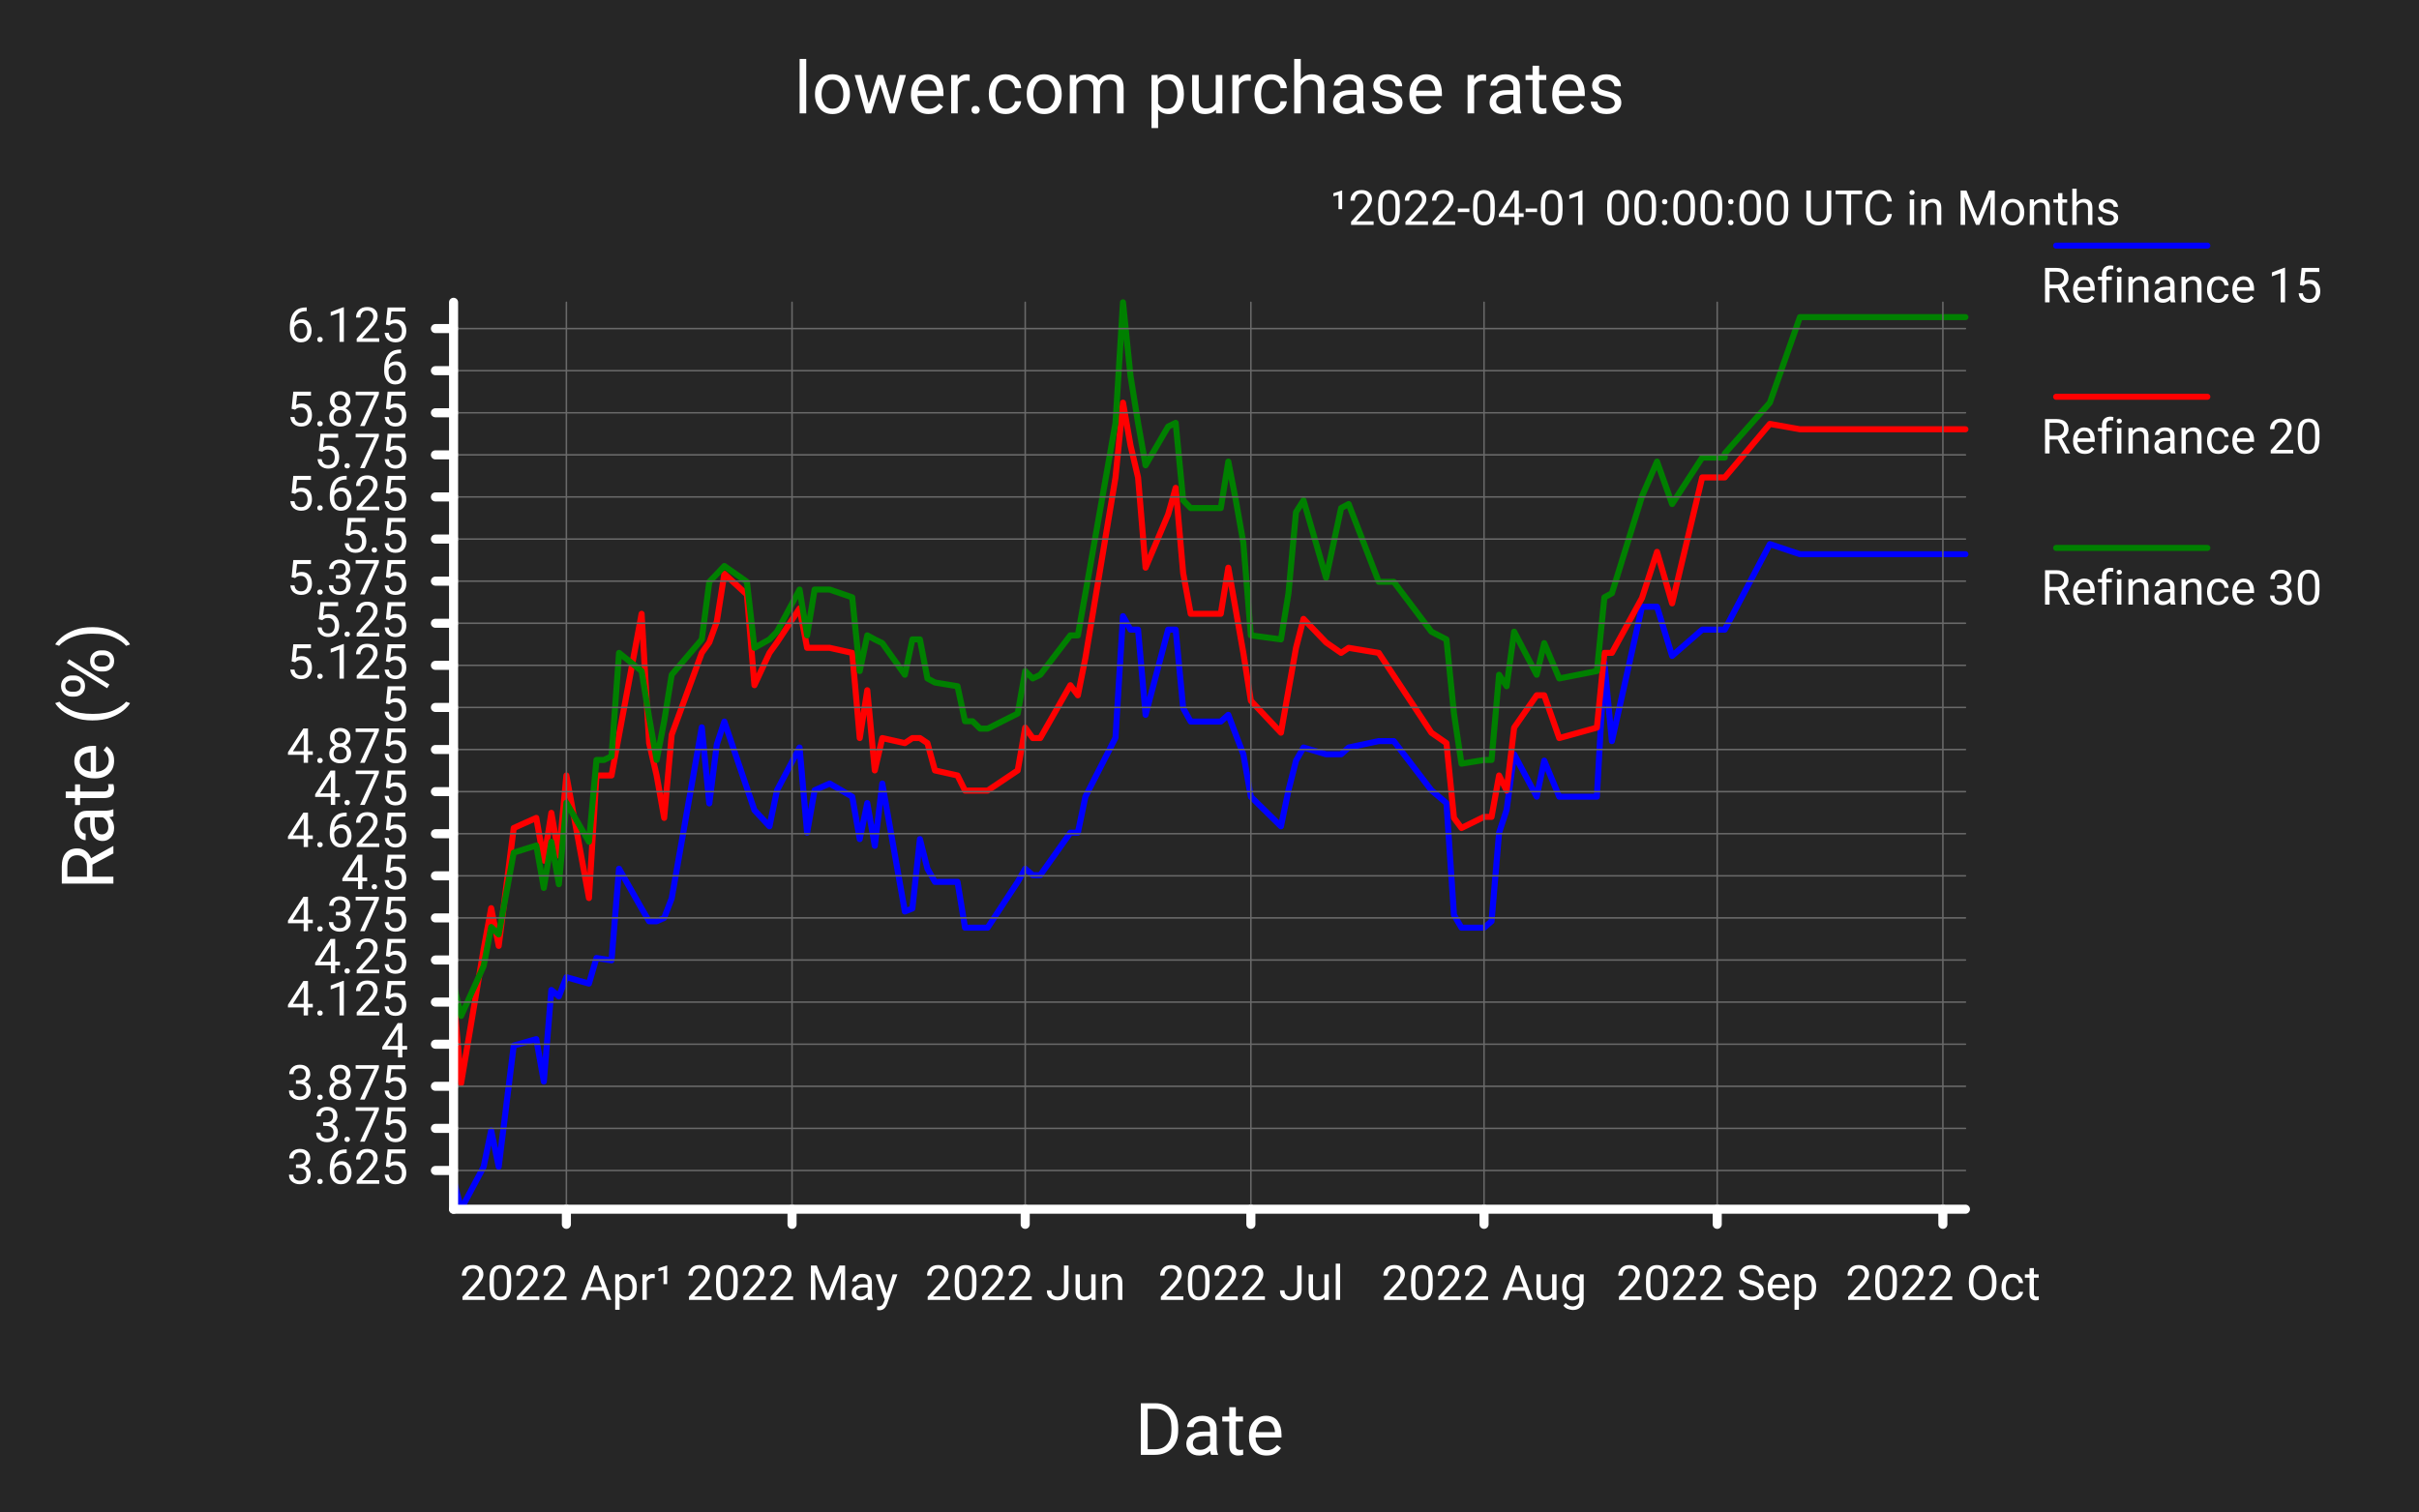
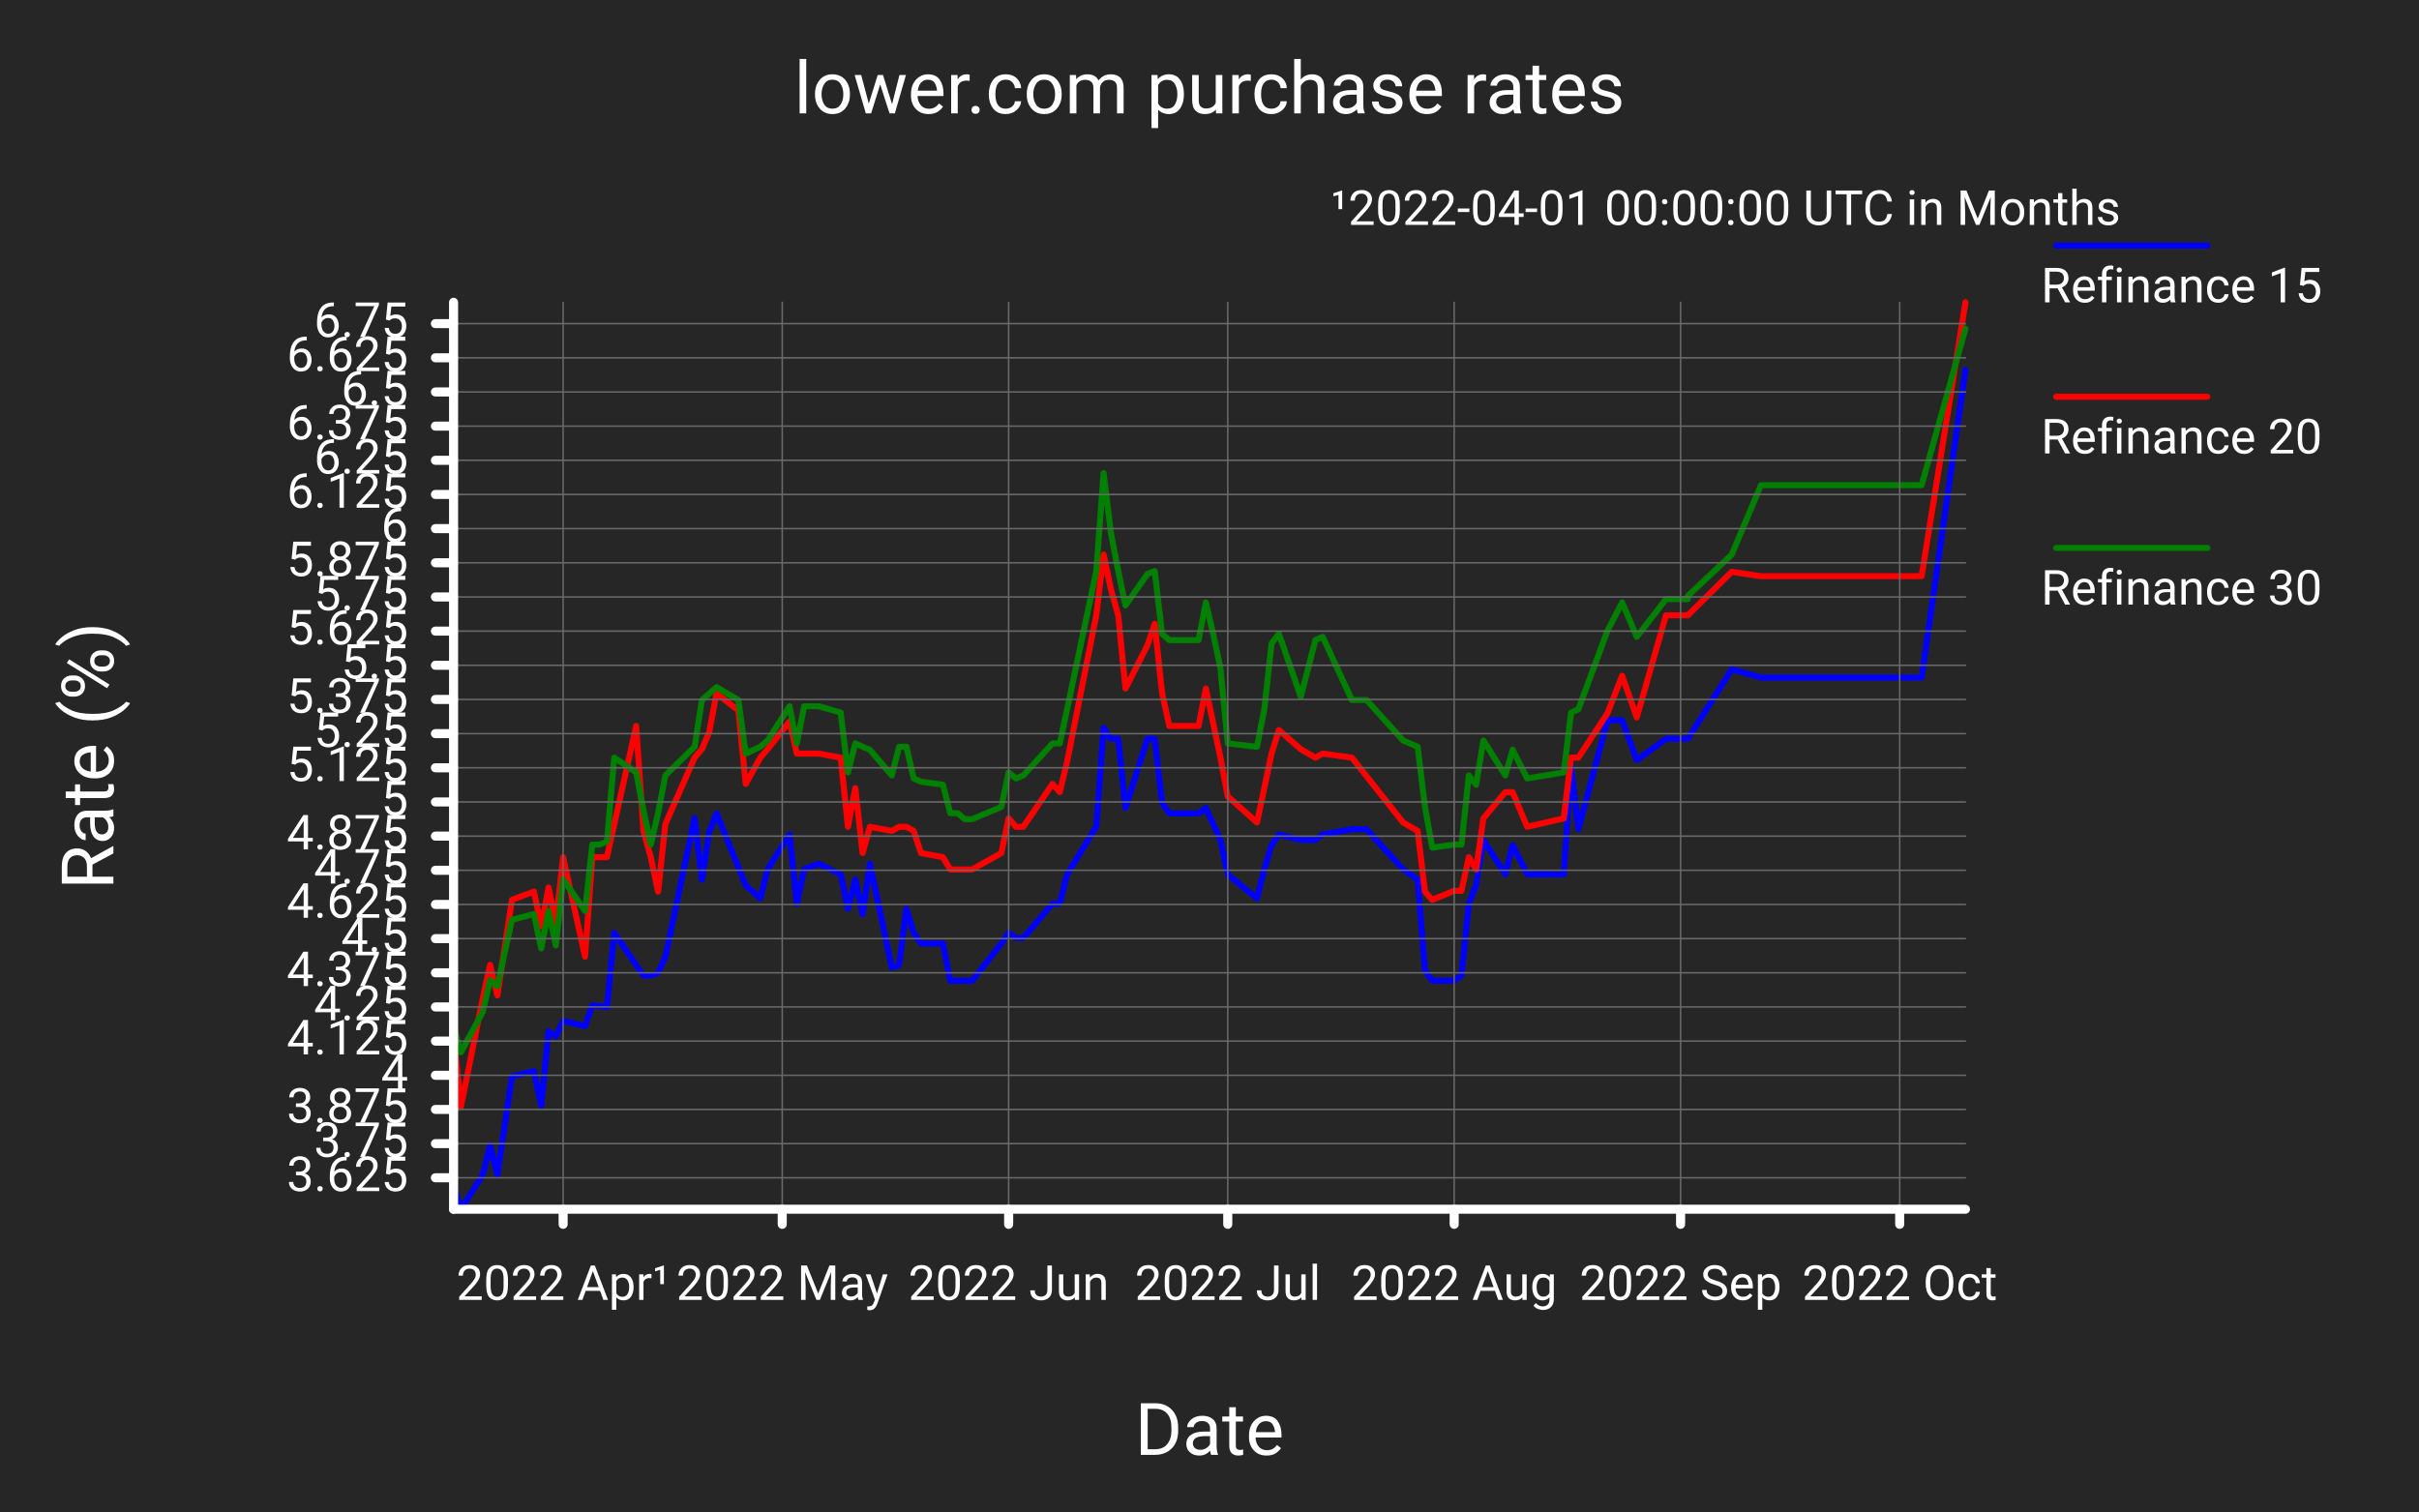
<svg xmlns="http://www.w3.org/2000/svg" class="poloto" width="800" height="500" viewBox="0 0 800 500">
  <style>.poloto{stroke-linecap:round;stroke-linejoin:round;font-family:Roboto,sans-serif;font-size:16px;}.poloto_background{fill:#262626;}.poloto_scatter{stroke-width:7}.poloto_tick_line{stroke:dimgray;stroke-width:0.5}.poloto_line{stroke-width:2}.poloto_text{fill: white;}.poloto_axis_lines{stroke: white;stroke-width:3;fill:none;stroke-dasharray:none}.poloto_title{font-size:24px;dominant-baseline:start;text-anchor:middle;}.poloto_xname{font-size:24px;dominant-baseline:start;text-anchor:middle;}.poloto_yname{font-size:24px;dominant-baseline:start;text-anchor:middle;}.poloto0stroke{stroke:blue;}.poloto1stroke{stroke:red;}.poloto2stroke{stroke:green;}.poloto3stroke{stroke:gold;}.poloto4stroke{stroke:aqua;}.poloto5stroke{stroke:lime;}.poloto6stroke{stroke:orange;}.poloto7stroke{stroke:chocolate;}.poloto0fill{fill:blue;}.poloto1fill{fill:red;}.poloto2fill{fill:green;}.poloto3fill{fill:gold;}.poloto4fill{fill:aqua;}.poloto5fill{fill:lime;}.poloto6fill{fill:orange;}.poloto7fill{fill:chocolate;}</style>
  <circle r="1e5" class="poloto_background" />
  <text class="poloto_text poloto_legend_text" x="675" y="100">Refinance 15</text>
  <line class="poloto_line poloto_legend_icon poloto0stroke poloto0legend" stroke="black" x1="680" x2="730" y1="81.25" y2="81.25" />
-   <path class="poloto_line poloto0stroke" fill="none" stroke="black" d=" M 150.00 390.09 L 152.49 400.00 L 159.95 385.96 L 162.44 373.93 L 164.93 385.96 L 164.93 385.96 L 169.90 345.86 L 177.36 343.74 L 179.85 357.78 L 182.34 327.48 L 184.83 329.60 L 187.31 323.25 L 194.78 325.36 L 197.26 316.90 L 197.26 316.90 L 202.24 317.68 L 204.73 287.37 L 212.19 300.52 L 214.68 304.75 L 217.16 304.75 L 219.65 303.64 L 222.14 297.18 L 232.09 240.59 L 234.58 265.76 L 237.06 246.27 L 239.55 238.69 L 239.55 238.69 L 249.50 267.99 L 254.48 273.34 L 256.97 261.42 L 264.43 247.27 L 266.92 275.45 L 269.40 261.42 L 269.40 261.42 L 274.38 259.19 L 281.84 263.54 L 284.33 277.57 L 284.33 277.57 L 286.82 265.65 L 289.30 279.80 L 291.79 259.19 L 299.25 301.52 L 301.74 300.52 L 304.23 277.57 L 304.23 277.57 L 306.72 287.37 L 309.20 291.72 L 316.67 291.72 L 319.15 306.87 L 321.64 306.87 L 324.13 306.87 L 326.62 306.87 L 336.57 291.72 L 339.05 287.37 L 341.54 289.49 L 344.03 289.49 L 344.03 289.49 L 353.98 275.45 L 356.47 275.45 L 358.96 263.54 L 368.91 244.04 L 371.39 203.82 L 373.88 208.28 L 376.37 208.28 L 378.86 236.46 L 386.32 208.28 L 388.81 208.28 L 391.29 234.24 L 393.78 238.69 L 403.73 238.69 L 406.22 236.46 L 408.71 243.04 L 411.19 249.50 L 413.68 263.54 L 423.63 273.34 L 426.12 261.42 L 428.61 251.62 L 431.09 247.27 L 438.56 249.50 L 443.53 249.50 L 446.02 247.27 L 455.97 245.15 L 455.97 245.15 L 455.97 245.15 L 455.97 245.15 L 455.97 245.15 L 455.97 245.15 L 460.95 245.15 L 460.95 245.15 L 460.95 245.15 L 460.95 245.15 L 460.95 245.15 L 460.95 245.15 L 473.38 261.42 L 478.36 265.65 L 480.85 302.64 L 483.33 306.87 L 490.80 306.87 L 493.28 304.75 L 495.77 275.45 L 498.26 267.88 L 500.75 249.50 L 508.21 263.54 L 508.21 263.54 L 510.70 251.62 L 515.67 263.54 L 515.67 263.54 L 528.11 263.54 L 530.60 219.20 L 533.08 245.15 L 543.03 200.71 L 548.01 200.71 L 548.01 200.71 L 552.99 216.97 L 562.94 208.28 L 562.94 208.28 L 562.94 208.28 L 562.94 208.28 L 562.94 208.28 L 562.94 208.28 L 562.94 208.28 L 562.94 208.28 L 562.94 208.28 L 570.40 208.28 L 585.32 179.99 L 595.27 183.33 L 595.27 183.33 L 602.74 183.33 L 612.69 183.33 L 615.17 183.33 L 615.17 183.33 L 615.17 183.33 L 615.17 183.33 L 615.17 183.33 L 647.51 183.33 L 650.00 183.33" />
+   <path class="poloto_line poloto0stroke" fill="none" stroke="black" d=" M 150.00 391.95 L 152.42 400.00 L 159.66 388.61 L 162.08 378.84 L 164.49 388.61 L 164.49 388.61 L 169.32 356.06 L 176.57 354.34 L 178.99 365.73 L 181.40 341.14 L 183.82 342.86 L 186.23 337.70 L 193.48 339.42 L 195.89 332.55 L 195.89 332.55 L 200.72 333.18 L 203.14 308.59 L 210.39 319.26 L 212.80 322.69 L 215.22 322.69 L 217.63 321.79 L 220.05 316.55 L 229.71 270.61 L 232.13 291.05 L 234.54 275.23 L 236.96 269.08 L 236.96 269.08 L 246.62 292.86 L 251.45 297.20 L 253.86 287.52 L 261.11 276.04 L 263.53 298.92 L 265.94 287.52 L 265.94 287.52 L 270.77 285.71 L 278.02 289.24 L 280.43 300.63 L 280.43 300.63 L 282.85 290.96 L 285.27 302.44 L 287.68 285.71 L 294.93 320.07 L 297.34 319.26 L 299.76 300.63 L 299.76 300.63 L 302.17 308.59 L 304.59 312.12 L 311.84 312.12 L 314.25 324.41 L 316.67 324.41 L 319.08 324.41 L 321.50 324.41 L 331.16 312.12 L 333.57 308.59 L 335.99 310.31 L 338.41 310.31 L 338.41 310.31 L 348.07 298.92 L 350.48 298.92 L 352.90 289.24 L 362.56 273.42 L 364.98 240.78 L 367.39 244.39 L 369.81 244.39 L 372.22 267.27 L 379.47 244.39 L 381.88 244.39 L 384.30 265.46 L 386.71 269.08 L 396.38 269.08 L 398.79 267.27 L 401.21 272.60 L 403.62 277.85 L 406.04 289.24 L 415.70 297.20 L 418.12 287.52 L 420.53 279.57 L 422.95 276.04 L 430.19 277.85 L 435.02 277.85 L 437.44 276.04 L 447.10 274.32 L 447.10 274.32 L 447.10 274.32 L 447.10 274.32 L 447.10 274.32 L 447.10 274.32 L 451.93 274.32 L 451.93 274.32 L 451.93 274.32 L 451.93 274.32 L 451.93 274.32 L 451.93 274.32 L 464.01 287.52 L 468.84 290.96 L 471.26 320.98 L 473.67 324.41 L 480.92 324.41 L 483.33 322.69 L 485.75 298.92 L 488.16 292.77 L 490.58 277.85 L 497.83 289.24 L 497.83 289.24 L 500.24 279.57 L 505.07 289.24 L 505.07 289.24 L 517.15 289.24 L 519.57 253.25 L 521.98 274.32 L 531.64 238.25 L 536.47 238.25 L 536.47 238.25 L 541.30 251.45 L 550.97 244.39 L 550.97 244.39 L 550.97 244.39 L 550.97 244.39 L 550.97 244.39 L 550.97 244.39 L 550.97 244.39 L 550.97 244.39 L 550.97 244.39 L 558.21 244.39 L 572.71 221.43 L 582.37 224.14 L 582.37 224.14 L 589.61 224.14 L 599.28 224.14 L 601.69 224.14 L 601.69 224.14 L 601.69 224.14 L 601.69 224.14 L 601.69 224.14 L 633.09 224.14 L 635.51 224.14 L 650.00 122.33" />
  <text class="poloto_text poloto_legend_text" x="675" y="150">Refinance 20</text>
  <line class="poloto_line poloto_legend_icon poloto1stroke poloto1legend" stroke="black" x1="680" x2="730" y1="131.25" y2="131.25" />
-   <path class="poloto_line poloto1stroke" fill="none" stroke="black" d=" M 150.00 328.59 L 152.49 358.34 L 159.95 314.00 L 162.44 300.41 L 164.93 312.89 L 164.93 312.89 L 169.90 273.90 L 177.36 270.55 L 179.85 284.70 L 182.34 268.88 L 184.83 283.03 L 187.31 256.52 L 194.78 297.07 L 197.26 256.52 L 197.26 256.52 L 202.24 256.52 L 202.24 256.52 L 212.19 203.04 L 214.68 245.82 L 217.16 256.52 L 219.65 270.55 L 222.14 243.04 L 232.09 215.97 L 234.58 212.51 L 237.06 205.61 L 239.55 189.79 L 247.01 196.70 L 249.50 226.66 L 254.48 215.97 L 256.97 212.51 L 264.43 201.26 L 266.92 214.30 L 269.40 214.30 L 269.40 214.30 L 274.38 214.30 L 281.84 215.97 L 284.33 244.15 L 284.33 244.15 L 286.82 228.33 L 289.30 254.85 L 291.79 244.15 L 299.25 245.82 L 301.74 244.15 L 304.23 244.15 L 304.23 244.15 L 306.72 245.82 L 309.20 254.85 L 316.67 256.52 L 319.15 261.53 L 321.64 261.53 L 324.13 261.53 L 326.62 261.53 L 336.57 254.85 L 339.05 240.70 L 341.54 244.15 L 344.03 244.15 L 344.03 244.15 L 353.98 226.66 L 356.47 230.00 L 358.96 217.64 L 368.91 157.93 L 371.39 133.20 L 373.88 147.34 L 376.37 157.93 L 378.86 187.78 L 386.32 170.18 L 388.81 161.38 L 391.29 189.57 L 393.78 203.04 L 403.73 203.04 L 406.22 187.78 L 408.71 201.93 L 411.19 215.97 L 413.68 231.79 L 423.63 242.37 L 426.12 228.33 L 428.61 214.30 L 431.09 204.72 L 438.56 212.51 L 443.53 215.97 L 446.02 214.30 L 455.97 215.97 L 455.97 215.97 L 455.97 215.97 L 455.97 215.97 L 455.97 215.97 L 455.97 215.97 L 455.97 215.97 L 455.97 215.97 L 455.97 215.97 L 455.97 215.97 L 455.97 215.97 L 455.97 215.97 L 473.38 242.37 L 478.36 245.82 L 480.85 270.55 L 483.33 273.90 L 490.80 270.22 L 493.28 270.22 L 495.77 256.52 L 498.26 261.53 L 500.75 240.70 L 508.21 230.00 L 508.21 230.00 L 510.70 230.00 L 515.67 244.15 L 515.67 244.15 L 528.11 240.70 L 530.60 215.97 L 533.08 215.97 L 543.03 197.81 L 548.01 182.55 L 548.01 182.55 L 552.99 199.59 L 562.94 157.93 L 562.94 157.93 L 562.94 157.93 L 562.94 157.93 L 562.94 157.93 L 562.94 157.93 L 562.94 157.93 L 562.94 157.93 L 562.94 157.93 L 570.40 157.93 L 585.32 140.22 L 595.27 142.00 L 600.25 142.00 L 602.74 142.00 L 602.74 142.00 L 615.17 142.00 L 617.66 142.00 L 617.66 142.00 L 617.66 142.00 L 617.66 142.00 L 647.51 142.00 L 650.00 142.00" />
+   <path class="poloto_line poloto1stroke" fill="none" stroke="black" d=" M 150.00 342.04 L 152.42 366.18 L 159.66 330.20 L 162.08 319.17 L 164.49 329.29 L 164.49 329.29 L 169.32 297.65 L 176.57 294.94 L 178.99 306.42 L 181.40 293.58 L 183.82 305.06 L 186.23 283.54 L 193.48 316.46 L 195.89 283.54 L 195.89 283.54 L 200.72 283.54 L 200.72 283.54 L 210.39 240.14 L 212.80 274.86 L 215.22 283.54 L 217.63 294.94 L 220.05 272.60 L 229.71 250.63 L 232.13 247.83 L 234.54 242.22 L 236.96 229.39 L 244.20 234.99 L 246.62 259.31 L 251.45 250.63 L 253.86 247.83 L 261.11 238.70 L 263.53 249.28 L 265.94 249.28 L 265.94 249.28 L 270.77 249.28 L 278.02 250.63 L 280.43 273.51 L 280.43 273.51 L 282.85 260.67 L 285.27 282.19 L 287.68 273.51 L 294.93 274.86 L 297.34 273.51 L 299.76 273.51 L 299.76 273.51 L 302.17 274.86 L 304.59 282.19 L 311.84 283.54 L 314.25 287.61 L 316.67 287.61 L 319.08 287.61 L 321.50 287.61 L 331.16 282.19 L 333.57 270.71 L 335.99 273.51 L 338.41 273.51 L 338.41 273.51 L 348.07 259.31 L 350.48 262.03 L 352.90 251.99 L 362.56 203.53 L 364.98 183.45 L 367.39 194.94 L 369.81 203.53 L 372.22 227.76 L 379.47 213.47 L 381.88 206.33 L 384.30 229.20 L 386.71 240.14 L 396.38 240.14 L 398.79 227.76 L 401.21 239.24 L 403.62 250.63 L 406.04 263.47 L 415.70 272.06 L 418.12 260.67 L 420.53 249.28 L 422.95 241.50 L 430.19 247.83 L 435.02 250.63 L 437.44 249.28 L 447.10 250.63 L 447.10 250.63 L 447.10 250.63 L 447.10 250.63 L 447.10 250.63 L 447.10 250.63 L 447.10 250.63 L 447.10 250.63 L 447.10 250.63 L 447.10 250.63 L 447.10 250.63 L 447.10 250.63 L 464.01 272.06 L 468.84 274.86 L 471.26 294.94 L 473.67 297.65 L 480.92 294.67 L 483.33 294.67 L 485.75 283.54 L 488.16 287.61 L 490.58 270.71 L 497.83 262.03 L 497.83 262.03 L 500.24 262.03 L 505.07 273.51 L 505.07 273.51 L 517.15 270.71 L 519.57 250.63 L 521.98 250.63 L 531.64 235.90 L 536.47 223.51 L 536.47 223.51 L 541.30 237.34 L 550.97 203.53 L 550.97 203.53 L 550.97 203.53 L 550.97 203.53 L 550.97 203.53 L 550.97 203.53 L 550.97 203.53 L 550.97 203.53 L 550.97 203.53 L 558.21 203.53 L 572.71 189.15 L 582.37 190.60 L 587.20 190.60 L 589.61 190.60 L 589.61 190.60 L 601.69 190.60 L 604.11 190.60 L 604.11 190.60 L 604.11 190.60 L 604.11 190.60 L 633.09 190.60 L 635.51 190.60 L 650.00 100.00" />
  <text class="poloto_text poloto_legend_text" x="675" y="200">Refinance 30</text>
  <line class="poloto_line poloto_legend_icon poloto2stroke poloto2legend" stroke="black" x1="680" x2="730" y1="181.25" y2="181.25" />
-   <path class="poloto_line poloto2stroke" fill="none" stroke="black" d=" M 150.00 325.47 L 152.49 336.06 L 159.95 319.57 L 162.44 306.65 L 164.93 309.10 L 164.93 309.10 L 169.90 282.03 L 177.36 279.69 L 179.85 293.72 L 182.34 278.46 L 184.83 292.50 L 187.31 265.54 L 194.78 278.46 L 197.26 251.39 L 199.75 251.39 L 202.24 250.17 L 204.73 215.97 L 212.19 221.98 L 214.68 237.36 L 217.16 251.39 L 219.65 238.58 L 222.14 223.21 L 232.09 211.51 L 234.58 192.46 L 237.06 189.90 L 239.55 187.23 L 247.01 192.46 L 249.50 214.30 L 254.48 211.51 L 256.97 208.95 L 264.43 195.02 L 266.92 210.17 L 269.40 195.02 L 269.40 195.02 L 274.38 195.02 L 281.84 197.59 L 284.33 221.98 L 284.33 221.98 L 286.82 210.17 L 289.30 211.51 L 291.79 212.74 L 299.25 223.21 L 301.74 211.51 L 304.23 211.51 L 304.23 211.51 L 306.72 224.43 L 309.20 225.77 L 316.67 227.00 L 319.15 238.58 L 321.64 238.58 L 324.13 241.03 L 326.62 241.03 L 336.57 236.02 L 339.05 221.98 L 341.54 224.43 L 344.03 223.21 L 344.03 223.21 L 353.98 210.17 L 356.47 210.17 L 358.96 196.25 L 368.91 139.88 L 371.39 100.00 L 373.88 124.40 L 376.37 139.88 L 378.86 153.92 L 386.32 141.11 L 388.81 139.88 L 391.29 165.50 L 393.78 168.07 L 403.73 168.07 L 406.22 152.69 L 408.71 165.50 L 411.19 179.54 L 413.68 210.17 L 423.63 211.51 L 426.12 196.25 L 428.61 169.40 L 431.09 165.50 L 438.56 191.13 L 443.53 168.07 L 446.02 166.73 L 455.97 192.46 L 455.97 192.46 L 455.97 192.46 L 455.97 192.46 L 455.97 192.46 L 455.97 192.46 L 460.95 192.46 L 460.95 192.46 L 460.95 192.46 L 460.95 192.46 L 460.95 192.46 L 460.95 192.46 L 473.38 208.95 L 478.36 211.51 L 480.85 236.02 L 483.33 252.62 L 490.80 251.39 L 493.28 251.39 L 495.77 223.21 L 498.26 227.00 L 500.75 208.95 L 508.21 223.21 L 508.21 223.21 L 510.70 212.74 L 515.67 224.43 L 515.67 224.43 L 528.11 221.98 L 530.60 197.59 L 533.08 196.25 L 543.03 164.17 L 548.01 152.69 L 548.01 152.69 L 552.99 166.73 L 562.94 151.36 L 562.94 151.36 L 562.94 151.36 L 562.94 151.36 L 562.94 151.36 L 562.94 151.36 L 562.94 151.36 L 562.94 151.36 L 570.40 151.36 L 570.40 150.02 L 585.32 133.20 L 595.27 104.90 L 595.27 104.90 L 602.74 104.90 L 602.74 104.90 L 615.17 104.90 L 617.66 104.90 L 617.66 104.90 L 617.66 104.90 L 617.66 104.90 L 647.51 104.90 L 650.00 104.90" />
+   <path class="poloto_line poloto2stroke" fill="none" stroke="black" d=" M 150.00 339.51 L 152.42 348.10 L 159.66 334.72 L 162.08 324.23 L 164.49 326.22 L 164.49 326.22 L 169.32 304.25 L 176.57 302.35 L 178.99 313.74 L 181.40 301.36 L 183.82 312.75 L 186.23 290.87 L 193.48 301.36 L 195.89 279.39 L 198.31 279.39 L 200.72 278.39 L 203.14 250.63 L 210.39 255.52 L 212.80 267.99 L 215.22 279.39 L 217.63 268.99 L 220.05 256.51 L 229.71 247.02 L 232.13 231.56 L 234.54 229.48 L 236.96 227.31 L 244.20 231.56 L 246.62 249.28 L 251.45 247.02 L 253.86 244.94 L 261.11 233.63 L 263.53 245.93 L 265.94 233.63 L 265.94 233.63 L 270.77 233.63 L 278.02 235.71 L 280.43 255.52 L 280.43 255.52 L 282.85 245.93 L 285.27 247.02 L 287.68 248.01 L 294.93 256.51 L 297.34 247.02 L 299.76 247.02 L 299.76 247.02 L 302.17 257.50 L 304.59 258.59 L 311.84 259.58 L 314.25 268.99 L 316.67 268.99 L 319.08 270.98 L 321.50 270.98 L 331.16 266.91 L 333.57 255.52 L 335.99 257.50 L 338.41 256.51 L 338.41 256.51 L 348.07 245.93 L 350.48 245.93 L 352.90 234.63 L 362.56 188.88 L 364.98 156.51 L 367.39 176.31 L 369.81 188.88 L 372.22 200.27 L 379.47 189.87 L 381.88 188.88 L 384.30 209.67 L 386.71 211.75 L 396.38 211.75 L 398.79 199.28 L 401.21 209.67 L 403.62 221.07 L 406.04 245.93 L 415.70 247.02 L 418.12 234.63 L 420.53 212.84 L 422.95 209.67 L 430.19 230.47 L 435.02 211.75 L 437.44 210.67 L 447.10 231.56 L 447.10 231.56 L 447.10 231.56 L 447.10 231.56 L 447.10 231.56 L 447.10 231.56 L 451.93 231.56 L 451.93 231.56 L 451.93 231.56 L 451.93 231.56 L 451.93 231.56 L 451.93 231.56 L 464.01 244.94 L 468.84 247.02 L 471.26 266.91 L 473.67 280.38 L 480.92 279.39 L 483.33 279.39 L 485.75 256.51 L 488.16 259.58 L 490.58 244.94 L 497.83 256.51 L 497.83 256.51 L 500.24 248.01 L 505.07 257.50 L 505.07 257.50 L 517.15 255.52 L 519.57 235.71 L 521.98 234.63 L 531.64 208.59 L 536.47 199.28 L 536.47 199.28 L 541.30 210.67 L 550.97 198.19 L 550.97 198.19 L 550.97 198.19 L 550.97 198.19 L 550.97 198.19 L 550.97 198.19 L 550.97 198.19 L 550.97 198.19 L 558.21 198.19 L 558.21 197.11 L 572.71 183.45 L 582.37 160.49 L 582.37 160.49 L 589.61 160.49 L 589.61 160.49 L 601.69 160.49 L 604.11 160.49 L 604.11 160.49 L 604.11 160.49 L 604.11 160.49 L 633.09 160.49 L 635.51 160.49 L 650.00 108.77" />
  <text class="poloto_labels poloto_text poloto_title" x="400" y="37.5">lower.com purchase rates</text>
  <text class="poloto_labels poloto_text poloto_xname" x="400" y="481.25">Date</text>
  <text class="poloto_labels poloto_text poloto_yname" transform="rotate(-90,37.5,250)" x="37.5" y="250">Rate (%)</text>
  <text class="poloto_tick_labels poloto_text" dominant-baseline="middle" text-anchor="start" x="150" y="70" />
-   <line class="poloto_axis_lines" stroke="black" x1="150" x2="144" y1="387.189" y2="387.189" />
-   <line class="poloto_tick_line" stroke="black" x1="150" x2="650" y1="387.189" y2="387.189" />
-   <text class="poloto_tick_labels poloto_text" dominant-baseline="middle" text-anchor="end" x="135" y="387.189">3.625</text>
-   <line class="poloto_axis_lines" stroke="black" x1="150" x2="144" y1="373.264" y2="373.264" />
-   <line class="poloto_tick_line" stroke="black" x1="150" x2="650" y1="373.264" y2="373.264" />
-   <text class="poloto_tick_labels poloto_text" dominant-baseline="middle" text-anchor="end" x="135" y="373.264">3.75</text>
-   <line class="poloto_axis_lines" stroke="black" x1="150" x2="144" y1="359.339" y2="359.339" />
-   <line class="poloto_tick_line" stroke="black" x1="150" x2="650" y1="359.339" y2="359.339" />
-   <text class="poloto_tick_labels poloto_text" dominant-baseline="middle" text-anchor="end" x="135" y="359.339">3.875</text>
-   <line class="poloto_axis_lines" stroke="black" x1="150" x2="144" y1="345.414" y2="345.414" />
-   <line class="poloto_tick_line" stroke="black" x1="150" x2="650" y1="345.414" y2="345.414" />
-   <text class="poloto_tick_labels poloto_text" dominant-baseline="middle" text-anchor="end" x="135" y="345.414">4</text>
-   <line class="poloto_axis_lines" stroke="black" x1="150" x2="144" y1="331.489" y2="331.489" />
-   <line class="poloto_tick_line" stroke="black" x1="150" x2="650" y1="331.489" y2="331.489" />
-   <text class="poloto_tick_labels poloto_text" dominant-baseline="middle" text-anchor="end" x="135" y="331.489">4.125</text>
-   <line class="poloto_axis_lines" stroke="black" x1="150" x2="144" y1="317.564" y2="317.564" />
-   <line class="poloto_tick_line" stroke="black" x1="150" x2="650" y1="317.564" y2="317.564" />
-   <text class="poloto_tick_labels poloto_text" dominant-baseline="middle" text-anchor="end" x="135" y="317.564">4.25</text>
-   <line class="poloto_axis_lines" stroke="black" x1="150" x2="144" y1="303.639" y2="303.639" />
-   <line class="poloto_tick_line" stroke="black" x1="150" x2="650" y1="303.639" y2="303.639" />
-   <text class="poloto_tick_labels poloto_text" dominant-baseline="middle" text-anchor="end" x="135" y="303.639">4.375</text>
-   <line class="poloto_axis_lines" stroke="black" x1="150" x2="144" y1="289.714" y2="289.714" />
-   <line class="poloto_tick_line" stroke="black" x1="150" x2="650" y1="289.714" y2="289.714" />
-   <text class="poloto_tick_labels poloto_text" dominant-baseline="middle" text-anchor="end" x="135" y="289.714">4.5</text>
-   <line class="poloto_axis_lines" stroke="black" x1="150" x2="144" y1="275.789" y2="275.789" />
-   <line class="poloto_tick_line" stroke="black" x1="150" x2="650" y1="275.789" y2="275.789" />
-   <text class="poloto_tick_labels poloto_text" dominant-baseline="middle" text-anchor="end" x="135" y="275.789">4.625</text>
-   <line class="poloto_axis_lines" stroke="black" x1="150" x2="144" y1="261.864" y2="261.864" />
-   <line class="poloto_tick_line" stroke="black" x1="150" x2="650" y1="261.864" y2="261.864" />
-   <text class="poloto_tick_labels poloto_text" dominant-baseline="middle" text-anchor="end" x="135" y="261.864">4.75</text>
-   <line class="poloto_axis_lines" stroke="black" x1="150" x2="144" y1="247.939" y2="247.939" />
-   <line class="poloto_tick_line" stroke="black" x1="150" x2="650" y1="247.939" y2="247.939" />
-   <text class="poloto_tick_labels poloto_text" dominant-baseline="middle" text-anchor="end" x="135" y="247.939">4.875</text>
-   <line class="poloto_axis_lines" stroke="black" x1="150" x2="144" y1="234.014" y2="234.014" />
-   <line class="poloto_tick_line" stroke="black" x1="150" x2="650" y1="234.014" y2="234.014" />
-   <text class="poloto_tick_labels poloto_text" dominant-baseline="middle" text-anchor="end" x="135" y="234.014">5</text>
-   <line class="poloto_axis_lines" stroke="black" x1="150" x2="144" y1="220.089" y2="220.089" />
-   <line class="poloto_tick_line" stroke="black" x1="150" x2="650" y1="220.089" y2="220.089" />
-   <text class="poloto_tick_labels poloto_text" dominant-baseline="middle" text-anchor="end" x="135" y="220.089">5.125</text>
-   <line class="poloto_axis_lines" stroke="black" x1="150" x2="144" y1="206.164" y2="206.164" />
-   <line class="poloto_tick_line" stroke="black" x1="150" x2="650" y1="206.164" y2="206.164" />
-   <text class="poloto_tick_labels poloto_text" dominant-baseline="middle" text-anchor="end" x="135" y="206.164">5.25</text>
-   <line class="poloto_axis_lines" stroke="black" x1="150" x2="144" y1="192.239" y2="192.239" />
-   <line class="poloto_tick_line" stroke="black" x1="150" x2="650" y1="192.239" y2="192.239" />
-   <text class="poloto_tick_labels poloto_text" dominant-baseline="middle" text-anchor="end" x="135" y="192.239">5.375</text>
-   <line class="poloto_axis_lines" stroke="black" x1="150" x2="144" y1="178.314" y2="178.314" />
-   <line class="poloto_tick_line" stroke="black" x1="150" x2="650" y1="178.314" y2="178.314" />
-   <text class="poloto_tick_labels poloto_text" dominant-baseline="middle" text-anchor="end" x="135" y="178.314">5.5</text>
-   <line class="poloto_axis_lines" stroke="black" x1="150" x2="144" y1="164.389" y2="164.389" />
-   <line class="poloto_tick_line" stroke="black" x1="150" x2="650" y1="164.389" y2="164.389" />
-   <text class="poloto_tick_labels poloto_text" dominant-baseline="middle" text-anchor="end" x="135" y="164.389">5.625</text>
-   <line class="poloto_axis_lines" stroke="black" x1="150" x2="144" y1="150.464" y2="150.464" />
-   <line class="poloto_tick_line" stroke="black" x1="150" x2="650" y1="150.464" y2="150.464" />
-   <text class="poloto_tick_labels poloto_text" dominant-baseline="middle" text-anchor="end" x="135" y="150.464">5.75</text>
-   <line class="poloto_axis_lines" stroke="black" x1="150" x2="144" y1="136.539" y2="136.539" />
-   <line class="poloto_tick_line" stroke="black" x1="150" x2="650" y1="136.539" y2="136.539" />
-   <text class="poloto_tick_labels poloto_text" dominant-baseline="middle" text-anchor="end" x="135" y="136.539">5.875</text>
-   <line class="poloto_axis_lines" stroke="black" x1="150" x2="144" y1="122.614" y2="122.614" />
-   <line class="poloto_tick_line" stroke="black" x1="150" x2="650" y1="122.614" y2="122.614" />
-   <text class="poloto_tick_labels poloto_text" dominant-baseline="middle" text-anchor="end" x="135" y="122.614">6</text>
-   <line class="poloto_axis_lines" stroke="black" x1="150" x2="144" y1="108.689" y2="108.689" />
-   <line class="poloto_tick_line" stroke="black" x1="150" x2="650" y1="108.689" y2="108.689" />
-   <text class="poloto_tick_labels poloto_text" dominant-baseline="middle" text-anchor="end" x="135" y="108.689">6.125</text>
+   <line class="poloto_axis_lines" stroke="black" x1="150" x2="144" y1="389.602" y2="389.602" />
+   <line class="poloto_tick_line" stroke="black" x1="150" x2="650" y1="389.602" y2="389.602" />
+   <text class="poloto_tick_labels poloto_text" dominant-baseline="middle" text-anchor="end" x="135" y="389.602">3.625</text>
+   <line class="poloto_axis_lines" stroke="black" x1="150" x2="144" y1="378.3" y2="378.3" />
+   <line class="poloto_tick_line" stroke="black" x1="150" x2="650" y1="378.3" y2="378.3" />
+   <text class="poloto_tick_labels poloto_text" dominant-baseline="middle" text-anchor="end" x="135" y="378.3">3.75</text>
+   <line class="poloto_axis_lines" stroke="black" x1="150" x2="144" y1="366.998" y2="366.998" />
+   <line class="poloto_tick_line" stroke="black" x1="150" x2="650" y1="366.998" y2="366.998" />
+   <text class="poloto_tick_labels poloto_text" dominant-baseline="middle" text-anchor="end" x="135" y="366.998">3.875</text>
+   <line class="poloto_axis_lines" stroke="black" x1="150" x2="144" y1="355.696" y2="355.696" />
+   <line class="poloto_tick_line" stroke="black" x1="150" x2="650" y1="355.696" y2="355.696" />
+   <text class="poloto_tick_labels poloto_text" dominant-baseline="middle" text-anchor="end" x="135" y="355.696">4</text>
+   <line class="poloto_axis_lines" stroke="black" x1="150" x2="144" y1="344.394" y2="344.394" />
+   <line class="poloto_tick_line" stroke="black" x1="150" x2="650" y1="344.394" y2="344.394" />
+   <text class="poloto_tick_labels poloto_text" dominant-baseline="middle" text-anchor="end" x="135" y="344.394">4.125</text>
+   <line class="poloto_axis_lines" stroke="black" x1="150" x2="144" y1="333.092" y2="333.092" />
+   <line class="poloto_tick_line" stroke="black" x1="150" x2="650" y1="333.092" y2="333.092" />
+   <text class="poloto_tick_labels poloto_text" dominant-baseline="middle" text-anchor="end" x="135" y="333.092">4.25</text>
+   <line class="poloto_axis_lines" stroke="black" x1="150" x2="144" y1="321.79" y2="321.79" />
+   <line class="poloto_tick_line" stroke="black" x1="150" x2="650" y1="321.79" y2="321.79" />
+   <text class="poloto_tick_labels poloto_text" dominant-baseline="middle" text-anchor="end" x="135" y="321.79">4.375</text>
+   <line class="poloto_axis_lines" stroke="black" x1="150" x2="144" y1="310.488" y2="310.488" />
+   <line class="poloto_tick_line" stroke="black" x1="150" x2="650" y1="310.488" y2="310.488" />
+   <text class="poloto_tick_labels poloto_text" dominant-baseline="middle" text-anchor="end" x="135" y="310.488">4.5</text>
+   <line class="poloto_axis_lines" stroke="black" x1="150" x2="144" y1="299.186" y2="299.186" />
+   <line class="poloto_tick_line" stroke="black" x1="150" x2="650" y1="299.186" y2="299.186" />
+   <text class="poloto_tick_labels poloto_text" dominant-baseline="middle" text-anchor="end" x="135" y="299.186">4.625</text>
+   <line class="poloto_axis_lines" stroke="black" x1="150" x2="144" y1="287.884" y2="287.884" />
+   <line class="poloto_tick_line" stroke="black" x1="150" x2="650" y1="287.884" y2="287.884" />
+   <text class="poloto_tick_labels poloto_text" dominant-baseline="middle" text-anchor="end" x="135" y="287.884">4.75</text>
+   <line class="poloto_axis_lines" stroke="black" x1="150" x2="144" y1="276.582" y2="276.582" />
+   <line class="poloto_tick_line" stroke="black" x1="150" x2="650" y1="276.582" y2="276.582" />
+   <text class="poloto_tick_labels poloto_text" dominant-baseline="middle" text-anchor="end" x="135" y="276.582">4.875</text>
+   <line class="poloto_axis_lines" stroke="black" x1="150" x2="144" y1="265.28" y2="265.28" />
+   <line class="poloto_tick_line" stroke="black" x1="150" x2="650" y1="265.28" y2="265.28" />
+   <text class="poloto_tick_labels poloto_text" dominant-baseline="middle" text-anchor="end" x="135" y="265.28">5</text>
+   <line class="poloto_axis_lines" stroke="black" x1="150" x2="144" y1="253.978" y2="253.978" />
+   <line class="poloto_tick_line" stroke="black" x1="150" x2="650" y1="253.978" y2="253.978" />
+   <text class="poloto_tick_labels poloto_text" dominant-baseline="middle" text-anchor="end" x="135" y="253.978">5.125</text>
+   <line class="poloto_axis_lines" stroke="black" x1="150" x2="144" y1="242.676" y2="242.676" />
+   <line class="poloto_tick_line" stroke="black" x1="150" x2="650" y1="242.676" y2="242.676" />
+   <text class="poloto_tick_labels poloto_text" dominant-baseline="middle" text-anchor="end" x="135" y="242.676">5.25</text>
+   <line class="poloto_axis_lines" stroke="black" x1="150" x2="144" y1="231.374" y2="231.374" />
+   <line class="poloto_tick_line" stroke="black" x1="150" x2="650" y1="231.374" y2="231.374" />
+   <text class="poloto_tick_labels poloto_text" dominant-baseline="middle" text-anchor="end" x="135" y="231.374">5.375</text>
+   <line class="poloto_axis_lines" stroke="black" x1="150" x2="144" y1="220.072" y2="220.072" />
+   <line class="poloto_tick_line" stroke="black" x1="150" x2="650" y1="220.072" y2="220.072" />
+   <text class="poloto_tick_labels poloto_text" dominant-baseline="middle" text-anchor="end" x="135" y="220.072">5.5</text>
+   <line class="poloto_axis_lines" stroke="black" x1="150" x2="144" y1="208.77" y2="208.77" />
+   <line class="poloto_tick_line" stroke="black" x1="150" x2="650" y1="208.77" y2="208.77" />
+   <text class="poloto_tick_labels poloto_text" dominant-baseline="middle" text-anchor="end" x="135" y="208.77">5.625</text>
+   <line class="poloto_axis_lines" stroke="black" x1="150" x2="144" y1="197.468" y2="197.468" />
+   <line class="poloto_tick_line" stroke="black" x1="150" x2="650" y1="197.468" y2="197.468" />
+   <text class="poloto_tick_labels poloto_text" dominant-baseline="middle" text-anchor="end" x="135" y="197.468">5.75</text>
+   <line class="poloto_axis_lines" stroke="black" x1="150" x2="144" y1="186.166" y2="186.166" />
+   <line class="poloto_tick_line" stroke="black" x1="150" x2="650" y1="186.166" y2="186.166" />
+   <text class="poloto_tick_labels poloto_text" dominant-baseline="middle" text-anchor="end" x="135" y="186.166">5.875</text>
+   <line class="poloto_axis_lines" stroke="black" x1="150" x2="144" y1="174.864" y2="174.864" />
+   <line class="poloto_tick_line" stroke="black" x1="150" x2="650" y1="174.864" y2="174.864" />
+   <text class="poloto_tick_labels poloto_text" dominant-baseline="middle" text-anchor="end" x="135" y="174.864">6</text>
+   <line class="poloto_axis_lines" stroke="black" x1="150" x2="144" y1="163.562" y2="163.562" />
+   <line class="poloto_tick_line" stroke="black" x1="150" x2="650" y1="163.562" y2="163.562" />
+   <text class="poloto_tick_labels poloto_text" dominant-baseline="middle" text-anchor="end" x="135" y="163.562">6.125</text>
+   <line class="poloto_axis_lines" stroke="black" x1="150" x2="144" y1="152.26" y2="152.26" />
+   <line class="poloto_tick_line" stroke="black" x1="150" x2="650" y1="152.26" y2="152.26" />
+   <text class="poloto_tick_labels poloto_text" dominant-baseline="middle" text-anchor="end" x="135" y="152.26">6.25</text>
+   <line class="poloto_axis_lines" stroke="black" x1="150" x2="144" y1="140.958" y2="140.958" />
+   <line class="poloto_tick_line" stroke="black" x1="150" x2="650" y1="140.958" y2="140.958" />
+   <text class="poloto_tick_labels poloto_text" dominant-baseline="middle" text-anchor="end" x="135" y="140.958">6.375</text>
+   <line class="poloto_axis_lines" stroke="black" x1="150" x2="144" y1="129.656" y2="129.656" />
+   <line class="poloto_tick_line" stroke="black" x1="150" x2="650" y1="129.656" y2="129.656" />
+   <text class="poloto_tick_labels poloto_text" dominant-baseline="middle" text-anchor="end" x="135" y="129.656">6.5</text>
+   <line class="poloto_axis_lines" stroke="black" x1="150" x2="144" y1="118.354" y2="118.354" />
+   <line class="poloto_tick_line" stroke="black" x1="150" x2="650" y1="118.354" y2="118.354" />
+   <text class="poloto_tick_labels poloto_text" dominant-baseline="middle" text-anchor="end" x="135" y="118.354">6.625</text>
+   <line class="poloto_axis_lines" stroke="black" x1="150" x2="144" y1="107.052" y2="107.052" />
+   <line class="poloto_tick_line" stroke="black" x1="150" x2="650" y1="107.052" y2="107.052" />
+   <text class="poloto_tick_labels poloto_text" dominant-baseline="middle" text-anchor="end" x="135" y="107.052">6.75</text>
  <text class="poloto_tick_labels poloto_text" dominant-baseline="middle" text-anchor="start" x="440" y="70">¹2022-04-01 00:00:00 UTC in Months</text>
-   <line class="poloto_axis_lines" stroke="black" x1="187.313" x2="187.313" y1="400" y2="405" />
-   <line class="poloto_tick_line" stroke="black" x1="187.313" x2="187.313" y1="400" y2="100" />
-   <text class="poloto_tick_labels poloto_text" dominant-baseline="start" text-anchor="middle" x="187.313" y="430">2022 Apr¹</text>
-   <line class="poloto_axis_lines" stroke="black" x1="261.94" x2="261.94" y1="400" y2="405" />
-   <line class="poloto_tick_line" stroke="black" x1="261.94" x2="261.94" y1="400" y2="100" />
-   <text class="poloto_tick_labels poloto_text" dominant-baseline="start" text-anchor="middle" x="261.94" y="430">2022 May</text>
-   <line class="poloto_axis_lines" stroke="black" x1="339.055" x2="339.055" y1="400" y2="405" />
-   <line class="poloto_tick_line" stroke="black" x1="339.055" x2="339.055" y1="400" y2="100" />
-   <text class="poloto_tick_labels poloto_text" dominant-baseline="start" text-anchor="middle" x="339.055" y="430">2022 Jun</text>
-   <line class="poloto_axis_lines" stroke="black" x1="413.682" x2="413.682" y1="400" y2="405" />
-   <line class="poloto_tick_line" stroke="black" x1="413.682" x2="413.682" y1="400" y2="100" />
-   <text class="poloto_tick_labels poloto_text" dominant-baseline="start" text-anchor="middle" x="413.682" y="430">2022 Jul</text>
-   <line class="poloto_axis_lines" stroke="black" x1="490.796" x2="490.796" y1="400" y2="405" />
-   <line class="poloto_tick_line" stroke="black" x1="490.796" x2="490.796" y1="400" y2="100" />
-   <text class="poloto_tick_labels poloto_text" dominant-baseline="start" text-anchor="middle" x="490.796" y="430">2022 Aug</text>
-   <line class="poloto_axis_lines" stroke="black" x1="567.91" x2="567.91" y1="400" y2="405" />
-   <line class="poloto_tick_line" stroke="black" x1="567.91" x2="567.91" y1="400" y2="100" />
-   <text class="poloto_tick_labels poloto_text" dominant-baseline="start" text-anchor="middle" x="567.91" y="430">2022 Sep</text>
-   <line class="poloto_axis_lines" stroke="black" x1="642.537" x2="642.537" y1="400" y2="405" />
-   <line class="poloto_tick_line" stroke="black" x1="642.537" x2="642.537" y1="400" y2="100" />
-   <text class="poloto_tick_labels poloto_text" dominant-baseline="start" text-anchor="middle" x="642.537" y="430">2022 Oct</text>
+   <line class="poloto_axis_lines" stroke="black" x1="186.232" x2="186.232" y1="400" y2="405" />
+   <line class="poloto_tick_line" stroke="black" x1="186.232" x2="186.232" y1="400" y2="100" />
+   <text class="poloto_tick_labels poloto_text" dominant-baseline="start" text-anchor="middle" x="186.232" y="430">2022 Apr¹</text>
+   <line class="poloto_axis_lines" stroke="black" x1="258.696" x2="258.696" y1="400" y2="405" />
+   <line class="poloto_tick_line" stroke="black" x1="258.696" x2="258.696" y1="400" y2="100" />
+   <text class="poloto_tick_labels poloto_text" dominant-baseline="start" text-anchor="middle" x="258.696" y="430">2022 May</text>
+   <line class="poloto_axis_lines" stroke="black" x1="333.575" x2="333.575" y1="400" y2="405" />
+   <line class="poloto_tick_line" stroke="black" x1="333.575" x2="333.575" y1="400" y2="100" />
+   <text class="poloto_tick_labels poloto_text" dominant-baseline="start" text-anchor="middle" x="333.575" y="430">2022 Jun</text>
+   <line class="poloto_axis_lines" stroke="black" x1="406.039" x2="406.039" y1="400" y2="405" />
+   <line class="poloto_tick_line" stroke="black" x1="406.039" x2="406.039" y1="400" y2="100" />
+   <text class="poloto_tick_labels poloto_text" dominant-baseline="start" text-anchor="middle" x="406.039" y="430">2022 Jul</text>
+   <line class="poloto_axis_lines" stroke="black" x1="480.918" x2="480.918" y1="400" y2="405" />
+   <line class="poloto_tick_line" stroke="black" x1="480.918" x2="480.918" y1="400" y2="100" />
+   <text class="poloto_tick_labels poloto_text" dominant-baseline="start" text-anchor="middle" x="480.918" y="430">2022 Aug</text>
+   <line class="poloto_axis_lines" stroke="black" x1="555.797" x2="555.797" y1="400" y2="405" />
+   <line class="poloto_tick_line" stroke="black" x1="555.797" x2="555.797" y1="400" y2="100" />
+   <text class="poloto_tick_labels poloto_text" dominant-baseline="start" text-anchor="middle" x="555.797" y="430">2022 Sep</text>
+   <line class="poloto_axis_lines" stroke="black" x1="628.261" x2="628.261" y1="400" y2="405" />
+   <line class="poloto_tick_line" stroke="black" x1="628.261" x2="628.261" y1="400" y2="100" />
+   <text class="poloto_tick_labels poloto_text" dominant-baseline="start" text-anchor="middle" x="628.261" y="430">2022 Oct</text>
  <path stroke="black" fill="none" class="poloto_axis_lines" d=" M 150 400 L 650 400" />
  <path stroke="black" fill="none" class="poloto_axis_lines" d=" M 150 400 L 150 100" />
</svg>
